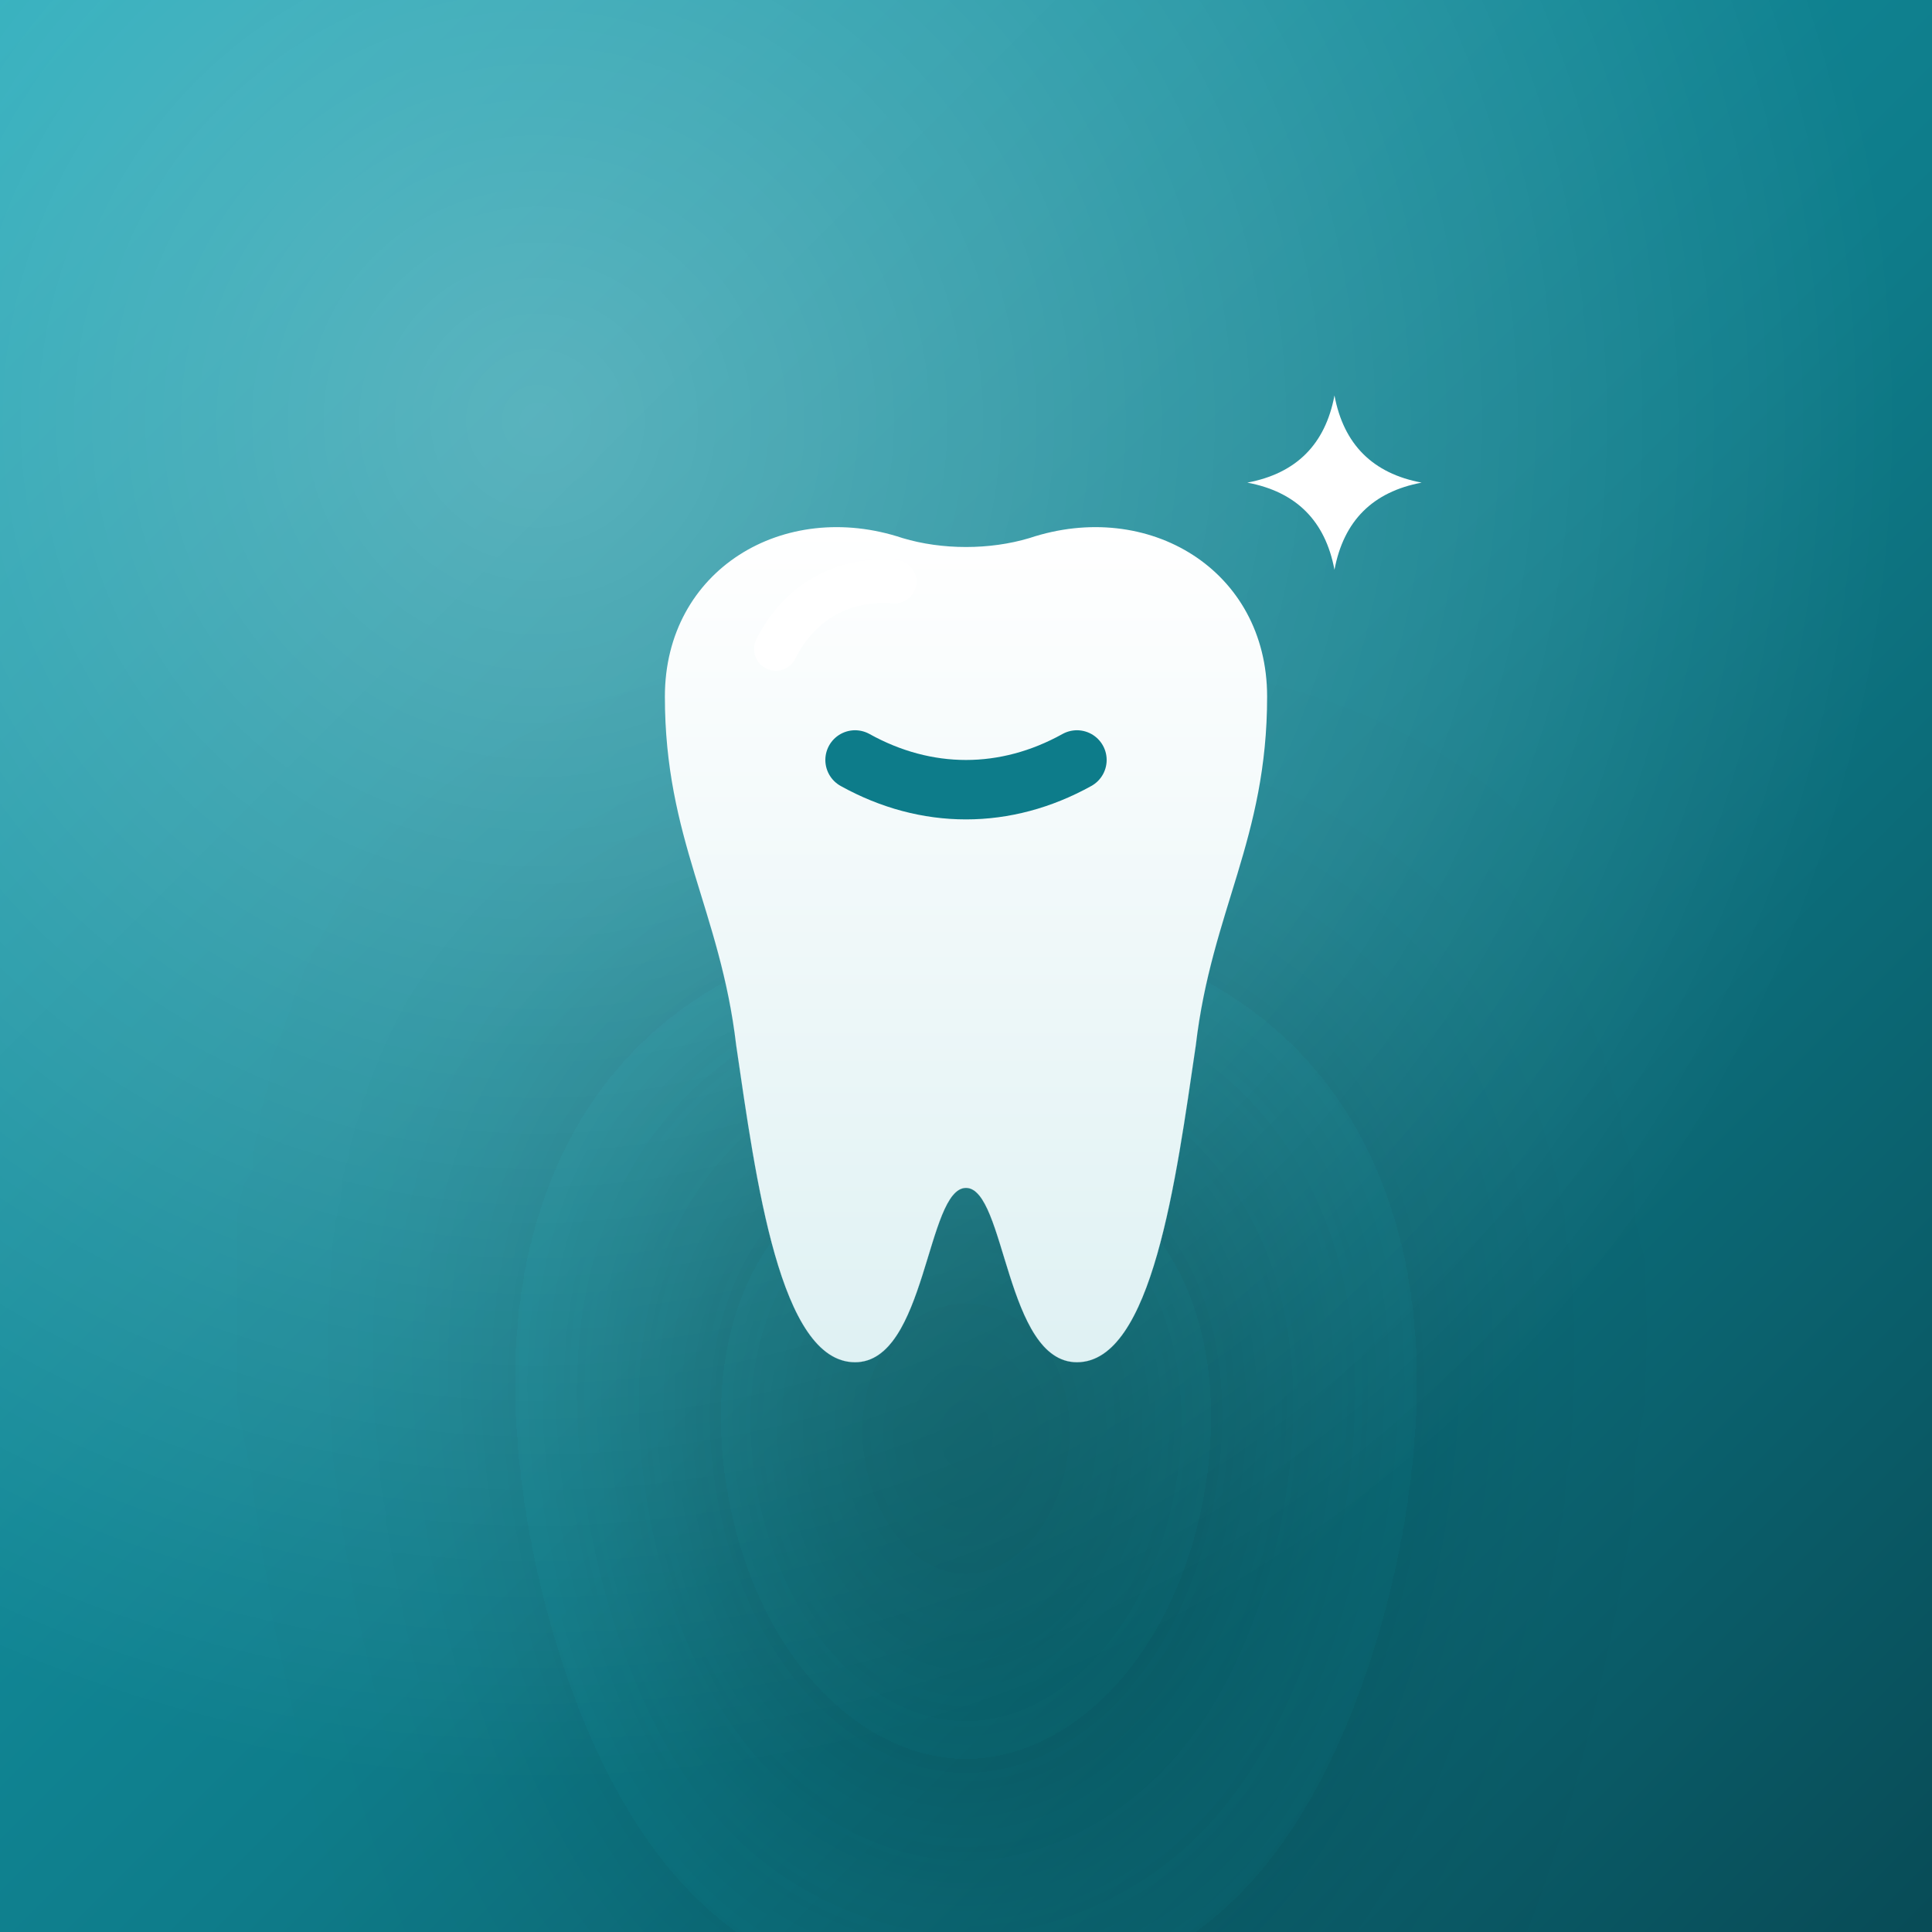
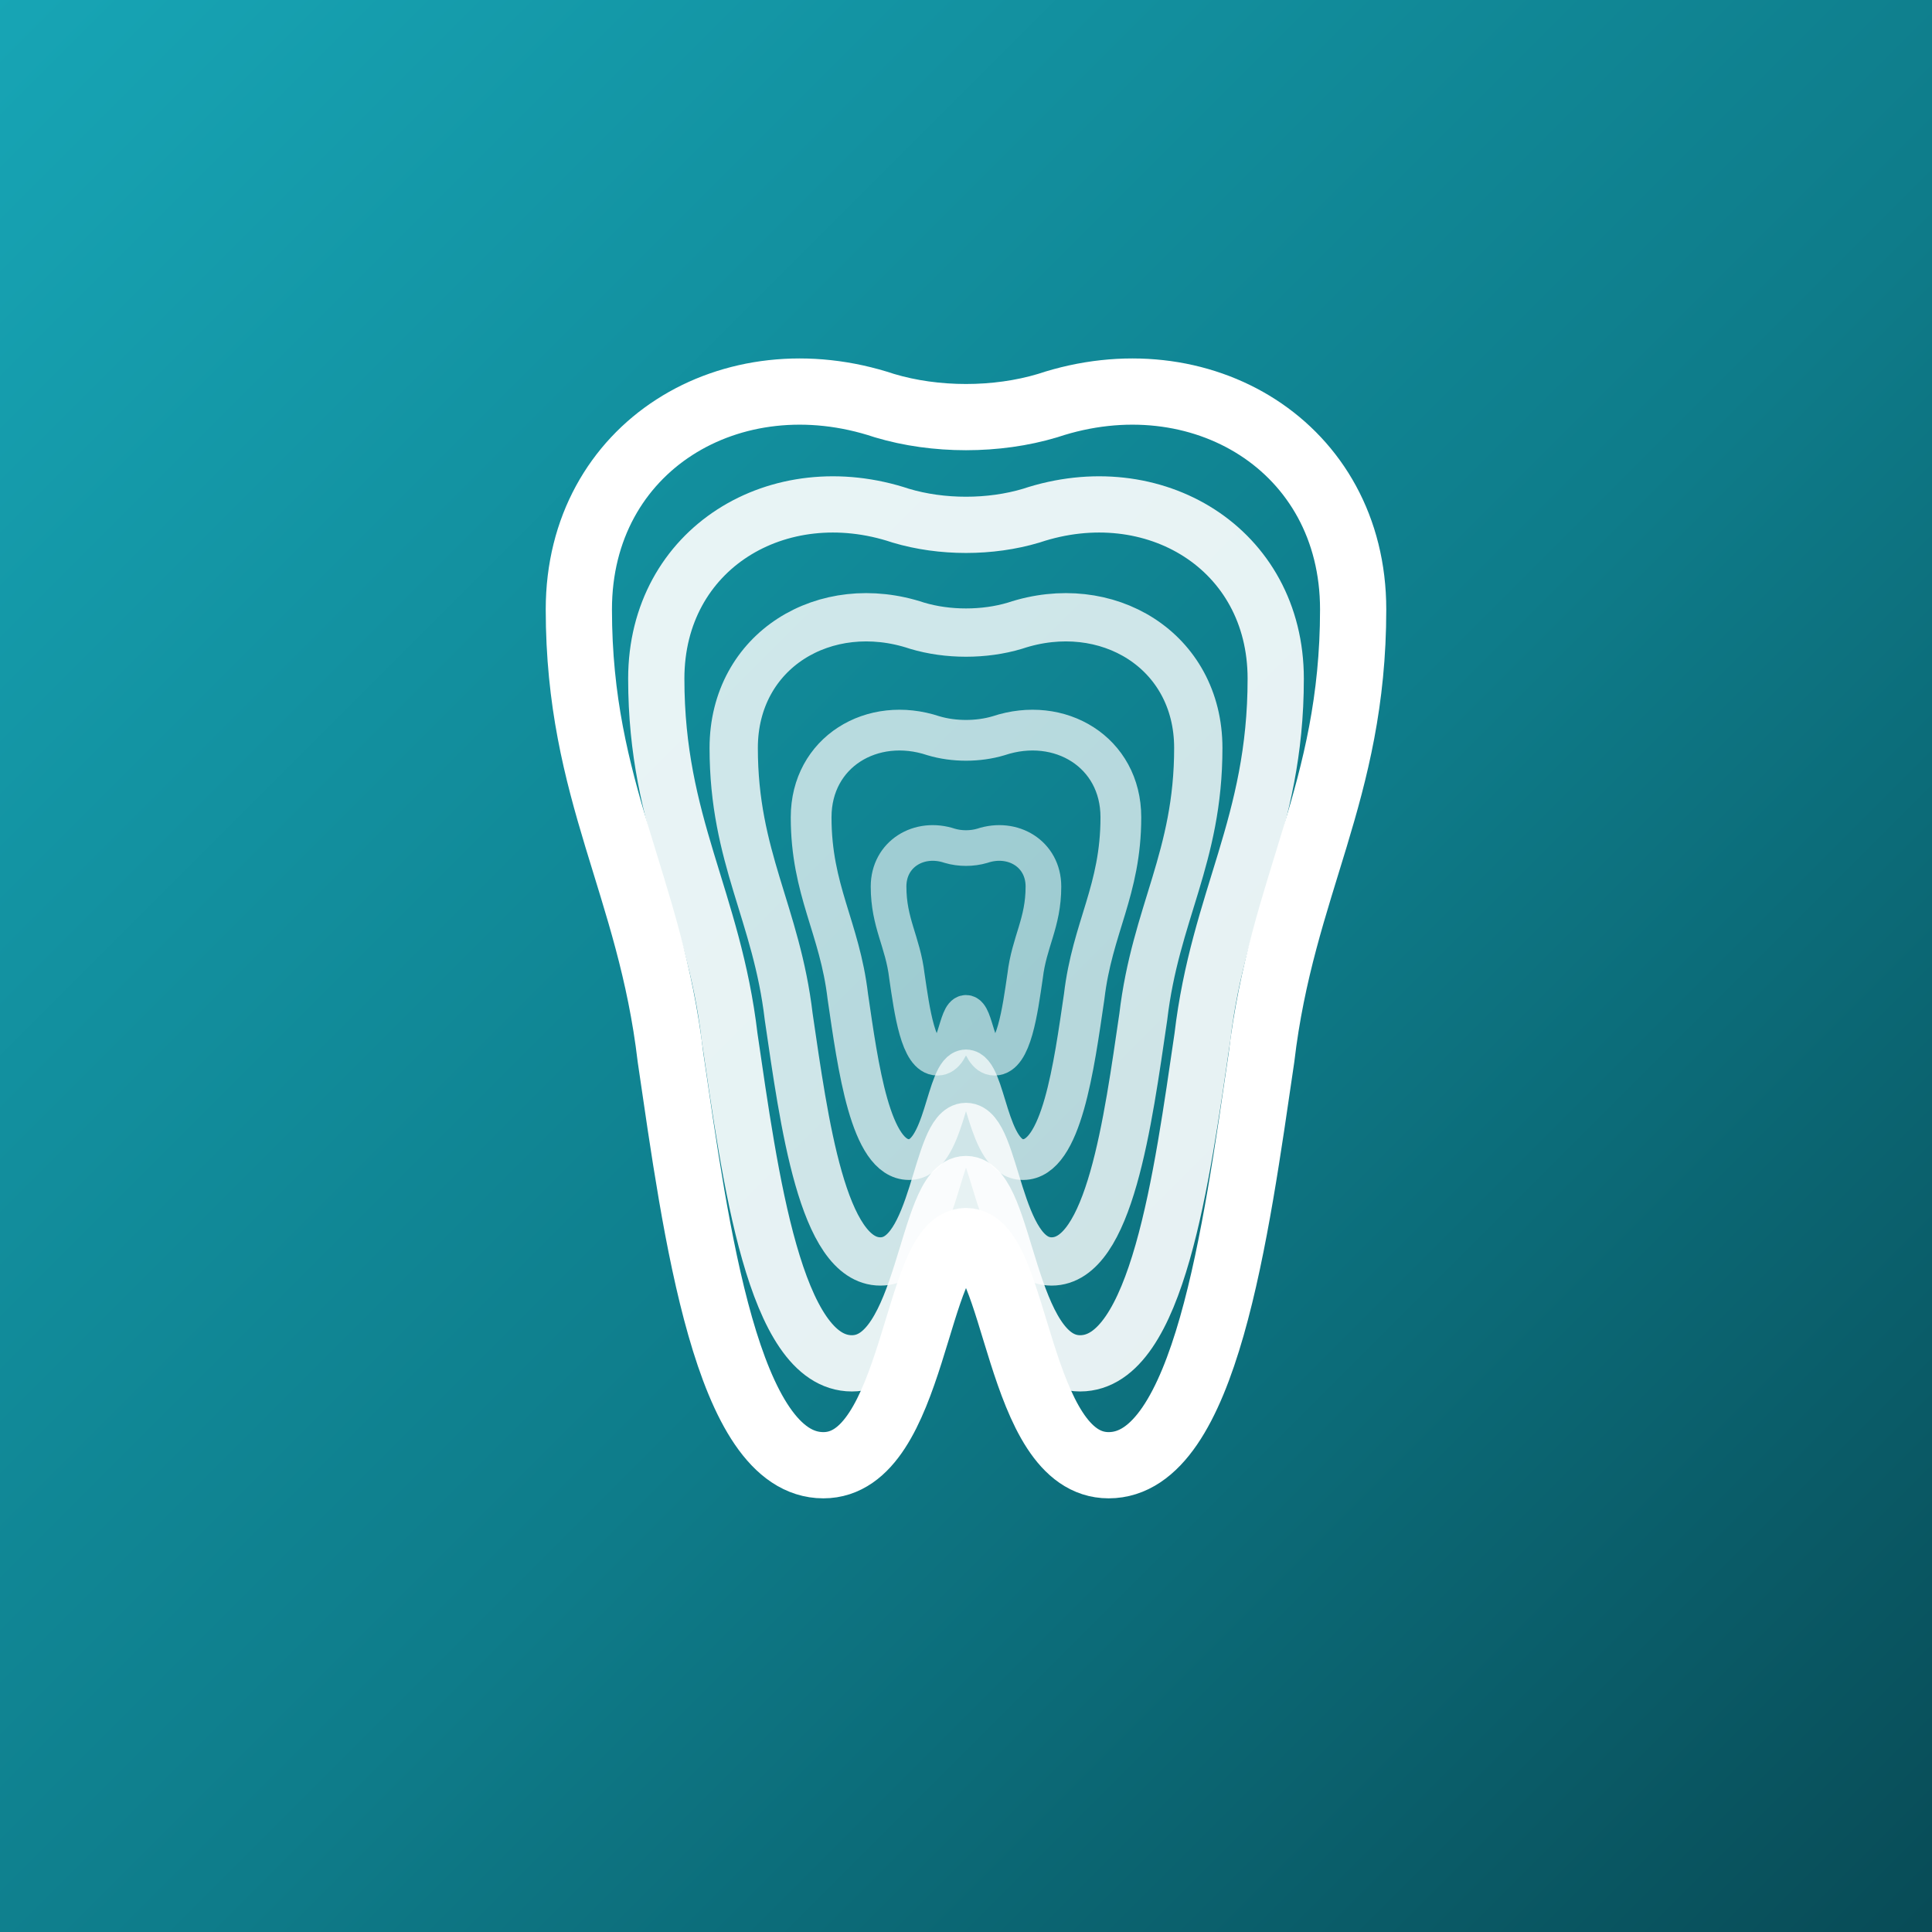
<svg xmlns="http://www.w3.org/2000/svg" viewBox="0 0 1024 1024">
  <defs>
    <linearGradient id="bg" x1="0" y1="0" x2="1" y2="1">
      <stop offset="0" stop-color="#17a5b5" />
      <stop offset=".55" stop-color="#0e7c8a" />
      <stop offset="1" stop-color="#084b56" />
    </linearGradient>
-     <linearGradient id="tooth" x1="0" y1="0" x2="0" y2="1">
-       <stop offset="0" stop-color="#ffffff" />
-       <stop offset="1" stop-color="#dff1f3" />
-     </linearGradient>
-     <radialGradient id="glow" cx=".28" cy=".22" r=".7">
-       <stop offset="0" stop-color="#ffffff" stop-opacity=".30" />
-       <stop offset="1" stop-color="#ffffff" stop-opacity="0" />
-     </radialGradient>
-     <filter id="sh" x="-80%" y="-60%" width="260%" height="240%">
-       <feDropShadow dx="0" dy="14" stdDeviation="18" flood-color="#032e35" flood-opacity=".38" />
-     </filter>
  </defs>
  <rect width="1024" height="1024" fill="url(#bg)" />
-   <rect width="1024" height="1024" fill="url(#glow)" />
-   <g transform="translate(176.0,167.6) scale(21)" filter="url(#sh)">
-     <path d="M8.4 9.6C8.4 6.4 11.4 4.6 14.4 5.6c1 .3 2.2.3 3.2 0 3-1 6 .8 6 4 0 3.6-1.4 5.4-1.8 8.8-.5 3.4-1.1 8-3 8-1.8 0-1.8-4.4-2.8-4.4s-1 4.4-2.8 4.4c-1.9 0-2.5-4.6-3-8-.4-3.4-1.8-5.2-1.8-8.8z" fill="url(#tooth)" />
-     <path d="M13.2 11.2c1.8 1 3.8 1 5.6 0" stroke="#0e7c8a" stroke-width="1.5" stroke-linecap="round" fill="none" />
-     <path d="M11.2 8.4c.6-1.2 1.7-1.8 3-1.7" stroke="#ffffff" stroke-width="1.1" stroke-linecap="round" fill="none" opacity=".9" />
-   </g>
-   <g transform="translate(707.3,255.8)" fill="#ffffff">
-     <path d="M0 -46.2 Q7.3 -7.3 46.2 0 Q7.3 7.3 0 46.2 Q-7.3 7.3 -46.2 0 Q-7.3 -7.3 0 -46.2Z" />
+   <g transform="translate(80.0,63.8) scale(27)">
+     <path d="M8.4 9.6C8.4 6.4 11.4 4.6 14.4 5.6c1 .3 2.2.3 3.2 0 3-1 6 .8 6 4 0 3.6-1.4 5.4-1.8 8.8-.5 3.4-1.1 8-3 8-1.8 0-1.8-4.4-2.8-4.4s-1 4.4-2.8 4.4c-1.9 0-2.5-4.6-3-8-.4-3.4-1.8-5.2-1.8-8.8z" transform="translate(0.00,0.00) scale(1.0)" fill="none" stroke="#fff" stroke-width="1.30" stroke-linejoin="round" opacity="1" />
+     <path d="M8.4 9.6C8.4 6.4 11.4 4.6 14.4 5.6c1 .3 2.2.3 3.2 0 3-1 6 .8 6 4 0 3.6-1.4 5.4-1.8 8.8-.5 3.4-1.1 8-3 8-1.8 0-1.8-4.4-2.8-4.4s-1 4.4-2.8 4.4c-1.9 0-2.5-4.6-3-8-.4-3.4-1.8-5.2-1.8-8.8z" transform="translate(3.20,3.28) scale(0.8)" fill="none" stroke="#fff" stroke-width="1.38" stroke-linejoin="round" opacity="0.9" />
+     <path d="M8.4 9.6C8.4 6.4 11.4 4.6 14.4 5.6c1 .3 2.2.3 3.2 0 3-1 6 .8 6 4 0 3.6-1.4 5.4-1.8 8.8-.5 3.4-1.1 8-3 8-1.8 0-1.8-4.4-2.8-4.4s-1 4.4-2.8 4.4c-1.9 0-2.5-4.6-3-8-.4-3.4-1.8-5.2-1.8-8.8z" transform="translate(6.40,6.56) scale(0.6)" fill="none" stroke="#fff" stroke-width="1.58" stroke-linejoin="round" opacity="0.8" />
+     <path d="M8.4 9.6C8.4 6.4 11.4 4.6 14.4 5.6c1 .3 2.2.3 3.2 0 3-1 6 .8 6 4 0 3.6-1.4 5.4-1.8 8.8-.5 3.4-1.1 8-3 8-1.8 0-1.8-4.4-2.8-4.4s-1 4.4-2.8 4.4c-1.9 0-2.5-4.6-3-8-.4-3.4-1.8-5.2-1.8-8.8z" transform="translate(9.60,9.84) scale(0.4)" fill="none" stroke="#fff" stroke-width="2.00" stroke-linejoin="round" opacity="0.7" />
+     <path d="M8.4 9.6C8.4 6.4 11.4 4.6 14.4 5.6c1 .3 2.2.3 3.2 0 3-1 6 .8 6 4 0 3.6-1.4 5.4-1.8 8.8-.5 3.4-1.1 8-3 8-1.8 0-1.8-4.4-2.8-4.4s-1 4.4-2.8 4.4c-1.9 0-2.5-4.6-3-8-.4-3.4-1.8-5.2-1.8-8.8z" transform="translate(12.80,13.12) scale(0.2)" fill="none" stroke="#fff" stroke-width="3.50" stroke-linejoin="round" opacity="0.6" />
  </g>
</svg>
